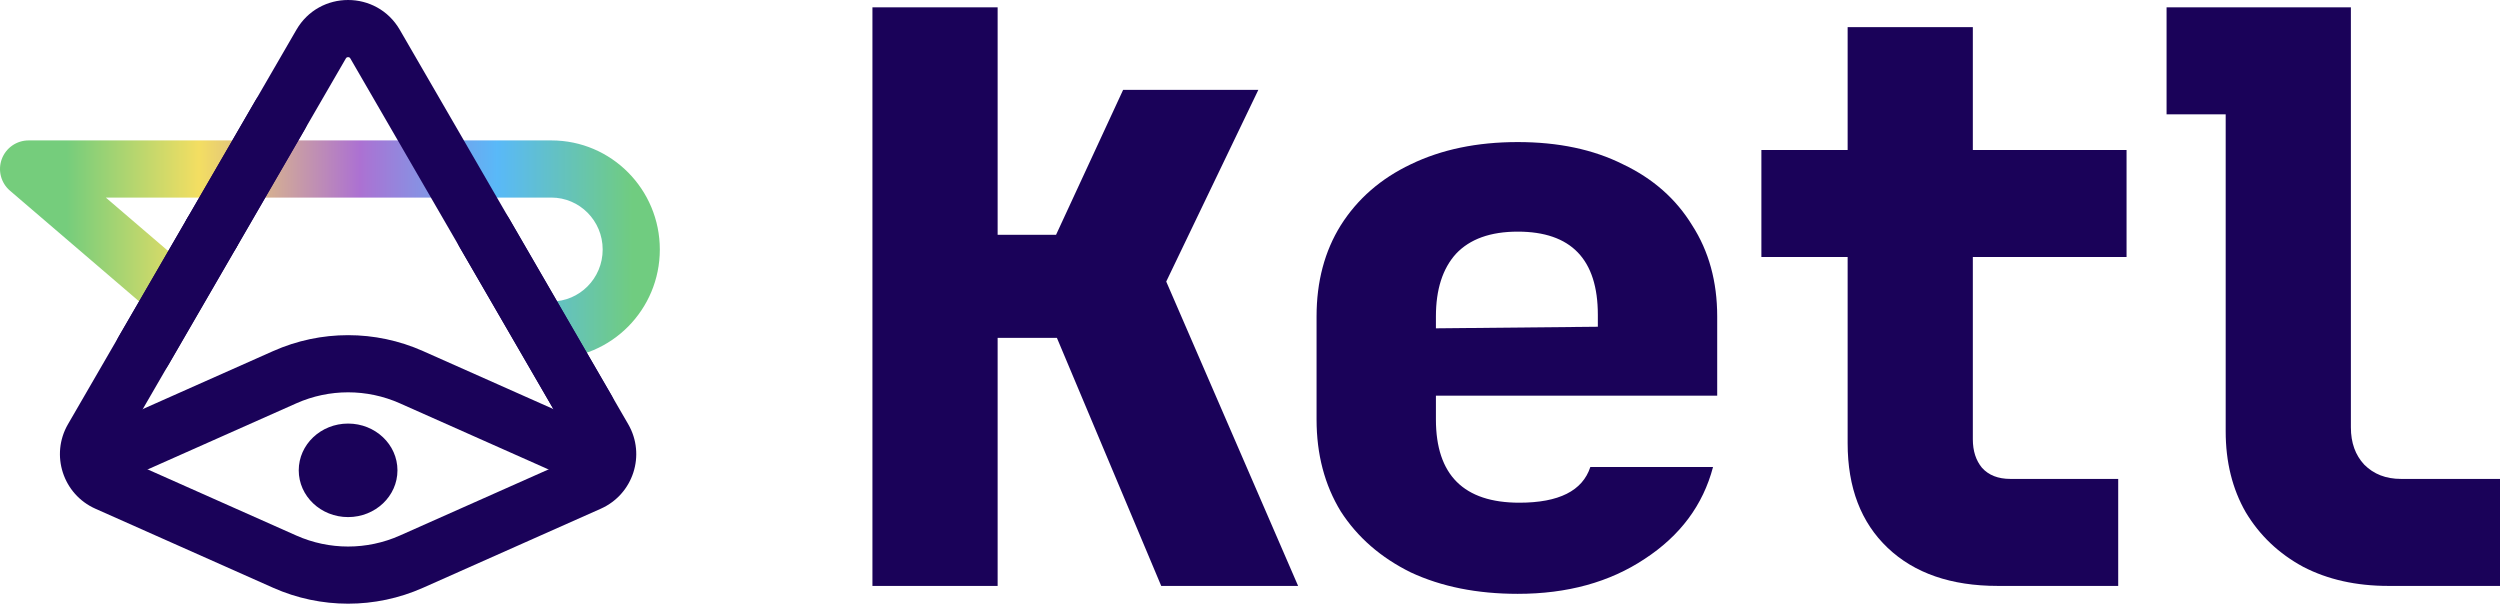
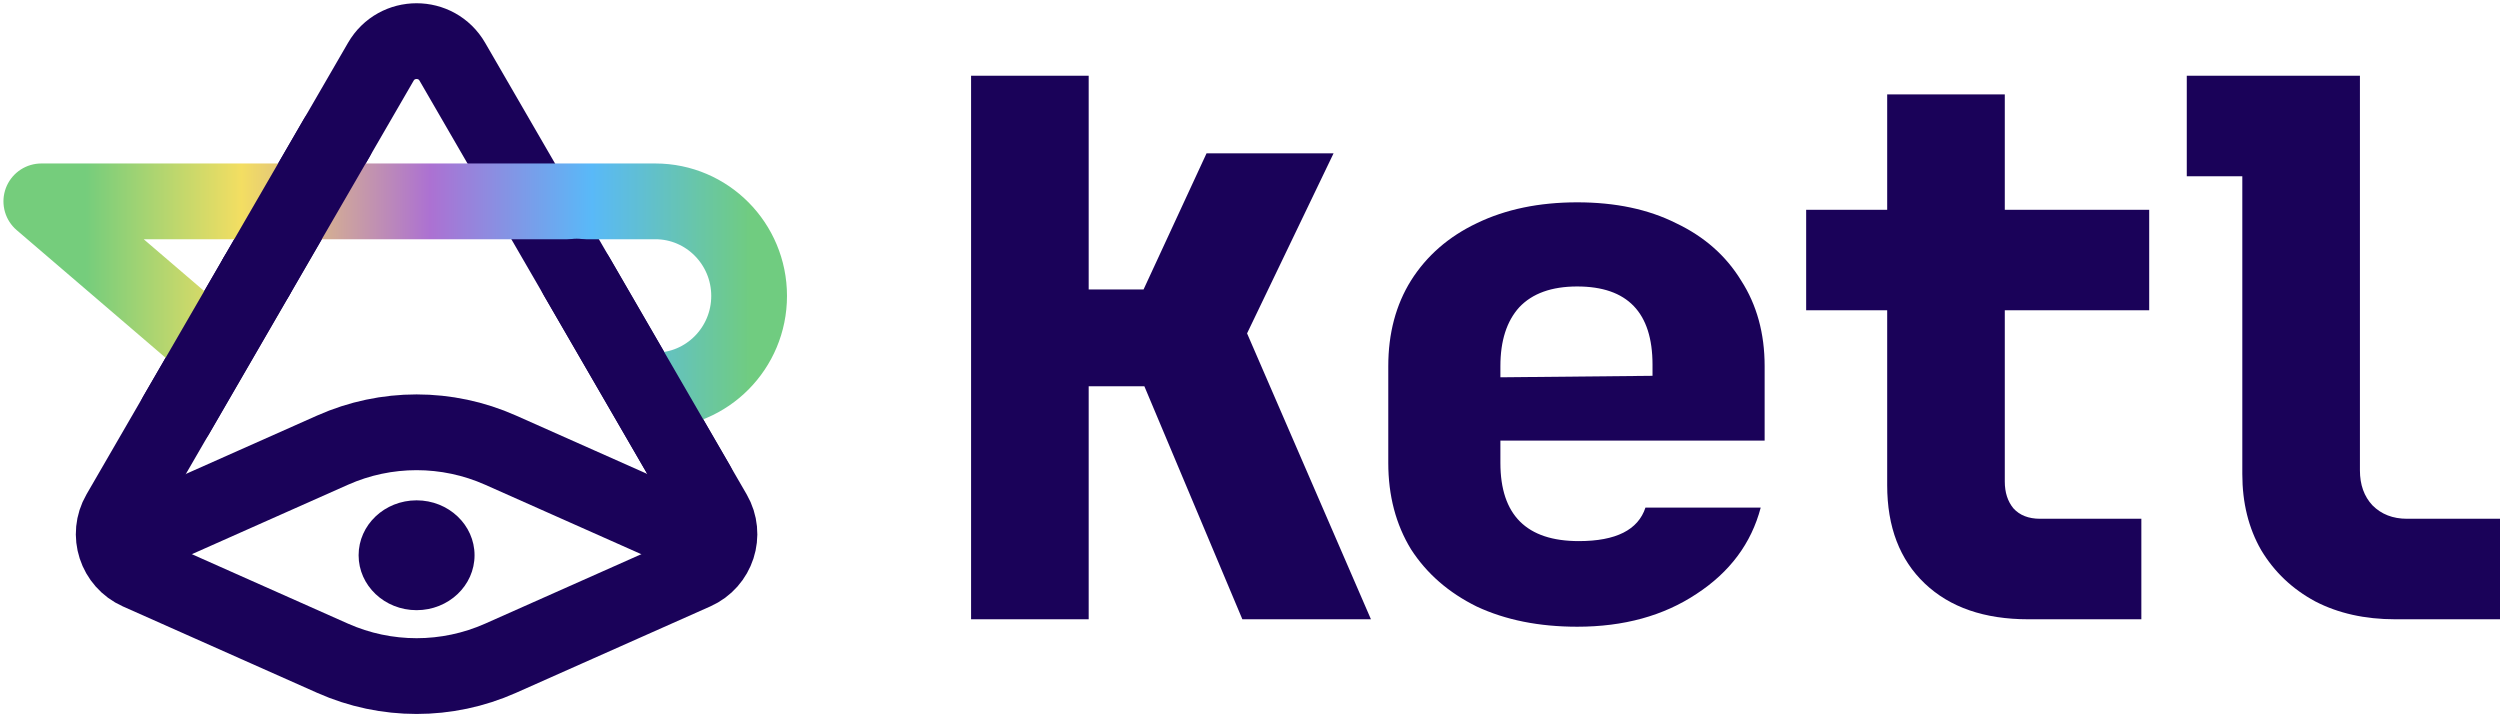
- <svg xmlns="http://www.w3.org/2000/svg" width="341" height="83" viewBox="0 0 341 83" fill="none">
-   <path fill-rule="evenodd" clip-rule="evenodd" d="M0.242 21.699C0.808 20.169 2.267 19.153 3.898 19.153H75.206C83.406 19.153 90 25.846 90 34.035C90 42.225 83.406 48.917 75.206 48.917C73.053 48.917 71.308 47.172 71.308 45.02C71.308 42.867 73.053 41.122 75.206 41.122C79.042 41.122 82.205 37.978 82.205 34.035C82.205 30.092 79.042 26.949 75.206 26.949H14.434L26.277 37.1C27.911 38.501 28.101 40.961 26.7 42.596C25.299 44.23 22.838 44.419 21.204 43.018L1.361 26.01C0.123 24.949 -0.324 23.229 0.242 21.699Z" fill="url(#paint0_linear_2101_229376)" />
-   <path fill-rule="evenodd" clip-rule="evenodd" d="M40.428 4.065C43.567 -1.355 51.393 -1.355 54.532 4.065L85.687 57.859C88.114 62.05 86.372 67.421 81.946 69.39L57.703 80.172C51.195 83.066 43.765 83.066 37.257 80.172L13.014 69.39C8.588 67.421 6.846 62.05 9.274 57.859L40.428 4.065ZM47.299 7.838C47.267 7.856 47.223 7.887 47.174 7.972L16.019 61.766C15.914 61.948 15.989 62.181 16.182 62.267L40.425 73.049C44.916 75.047 50.044 75.047 54.536 73.049L78.779 62.267C78.971 62.181 79.047 61.948 78.941 61.766L47.787 7.972C47.738 7.887 47.694 7.856 47.662 7.838C47.62 7.815 47.557 7.795 47.48 7.795C47.403 7.795 47.341 7.815 47.299 7.838Z" fill="#1a0259" />
-   <path fill-rule="evenodd" clip-rule="evenodd" d="M64.129 28.413C65.992 27.334 68.377 27.97 69.456 29.832L83.407 53.922C84.486 55.785 83.851 58.17 81.988 59.249C80.125 60.328 77.741 59.692 76.662 57.829L62.71 33.739C61.631 31.876 62.267 29.492 64.129 28.413Z" fill="#1a0259" />
-   <path fill-rule="evenodd" clip-rule="evenodd" d="M30.831 28.413C32.694 29.492 33.33 31.876 32.251 33.739L22.95 49.799C21.871 51.662 19.486 52.297 17.624 51.219C15.761 50.14 15.125 47.755 16.204 45.892L25.505 29.832C26.584 27.97 28.969 27.334 30.831 28.413Z" fill="#1a0259" />
-   <path fill-rule="evenodd" clip-rule="evenodd" d="M9.903 64.319C9.029 62.352 9.914 60.048 11.881 59.174L37.257 47.888C43.765 44.993 51.195 44.993 57.703 47.888L83.08 59.174C85.047 60.048 85.932 62.352 85.057 64.319C84.183 66.286 81.879 67.171 79.912 66.296L54.536 55.01C50.044 53.013 44.916 53.013 40.425 55.01L15.049 66.296C13.082 67.171 10.778 66.286 9.903 64.319Z" fill="#1a0259" />
-   <path d="M54.213 64.153C54.213 67.676 51.198 70.531 47.48 70.531C43.762 70.531 40.748 67.676 40.748 64.153C40.748 60.631 43.762 57.775 47.48 57.775C51.198 57.775 54.213 60.631 54.213 64.153Z" fill="#1a0259" />
-   <path fill-rule="evenodd" clip-rule="evenodd" d="M40.133 12.353C41.995 13.431 42.631 15.816 41.552 17.679L32.251 33.739C31.172 35.602 28.788 36.237 26.925 35.158C25.062 34.08 24.427 31.695 25.505 29.832L34.807 13.772C35.885 11.909 38.27 11.274 40.133 12.353Z" fill="#1a0259" />
-   <path d="M119 79.919L119 40.459V1L136.077 1V32.027H144.046L153.192 12.261L171.635 12.261L159.074 38.405L177.062 79.919L158.391 79.919L144.16 46.081H136.077V79.919H119Z" fill="#1a0259" />
-   <path d="M207.017 81C201.476 81 196.618 80.027 192.444 78.081C188.346 76.063 185.158 73.288 182.881 69.757C180.68 66.153 179.579 61.973 179.579 57.216V43.162C179.579 38.405 180.68 34.261 182.881 30.73C185.158 27.126 188.346 24.351 192.444 22.405C196.618 20.387 201.476 19.378 207.017 19.378C212.557 19.378 217.339 20.387 221.361 22.405C225.46 24.351 228.61 27.126 230.811 30.73C233.088 34.261 234.226 38.405 234.226 43.162V53.973L195.859 53.973V57.216C195.859 64.784 199.654 68.568 207.244 68.568C212.633 68.568 215.859 66.946 216.921 63.703H233.657C232.291 68.892 229.179 73.072 224.321 76.243C219.54 79.414 213.771 81 207.017 81ZM195.859 43.162V44.784L217.946 44.568V42.946C217.946 35.378 214.303 31.595 207.017 31.595C203.298 31.595 200.489 32.604 198.592 34.622C196.77 36.64 195.859 39.486 195.859 43.162Z" fill="#1a0259" />
-   <path d="M272.51 79.919C266.135 79.919 261.126 78.189 257.482 74.73C253.839 71.27 252.018 66.513 252.018 60.459V35.054H240.253V20.459L252.018 20.459V3.703L269.095 3.703V20.459L290.062 20.459V35.054H269.095V59.919C269.095 61.505 269.512 62.802 270.347 63.811C271.258 64.82 272.548 65.324 274.218 65.324H288.923V79.919H272.51Z" fill="#1a0259" />
-   <path d="M325.784 79.919C321.382 79.919 317.511 79.054 314.172 77.324C310.832 75.522 308.214 73.036 306.316 69.865C304.495 66.694 303.584 63.018 303.584 58.838V15.595L295.52 15.595V1L320.661 1V58.297C320.661 60.387 321.268 62.081 322.483 63.378C323.773 64.676 325.443 65.324 327.492 65.324H341V79.919H325.784Z" fill="#1a0259" />
+ <svg xmlns="http://www.w3.org/2000/svg" width="363" height="104" viewBox="0 0 363 104" fill="none">
+   <path d="M141 89.919V50.459V11H158.077V42.027H166.046L175.192 22.261H193.635L181.074 48.405L199.062 89.919H180.391L166.16 56.081H158.077V89.919H141Z" fill="#1A0259" />
+   <path d="M229.016 91C223.475 91 218.617 90.027 214.443 88.081C210.345 86.063 207.157 83.288 204.88 79.757C202.679 76.153 201.578 71.973 201.578 67.216V53.162C201.578 48.405 202.679 44.261 204.88 40.73C207.157 37.126 210.345 34.351 214.443 32.405C218.617 30.387 223.475 29.378 229.016 29.378C234.556 29.378 239.338 30.387 243.36 32.405C247.459 34.351 250.609 37.126 252.81 40.73C255.087 44.261 256.225 48.405 256.225 53.162V63.973H217.858V67.216C217.858 74.784 221.653 78.568 229.243 78.568C234.632 78.568 237.858 76.946 238.92 73.703H255.656C254.29 78.892 251.178 83.072 246.32 86.243C241.539 89.414 235.77 91 229.016 91ZM217.858 53.162V54.784L239.945 54.568V52.946C239.945 45.378 236.302 41.595 229.016 41.595C225.297 41.595 222.488 42.604 220.591 44.622C218.769 46.64 217.858 49.486 217.858 53.162Z" fill="#1A0259" />
+   <path d="M294.511 89.919C288.136 89.919 283.127 88.189 279.483 84.73C275.84 81.27 274.019 76.513 274.019 70.459V45.054H262.254V30.459H274.019V13.703H291.096V30.459H312.063V45.054H291.096V69.919C291.096 71.504 291.513 72.802 292.348 73.811C293.259 74.82 294.549 75.324 296.219 75.324H310.924V89.919H294.511Z" fill="#1A0259" />
+   <path d="M347.784 89.919C343.382 89.919 339.511 89.054 336.172 87.324C332.832 85.522 330.214 83.036 328.316 79.865C326.495 76.694 325.584 73.018 325.584 68.838V25.595H317.52V11H342.661V68.297C342.661 70.387 343.268 72.081 344.483 73.378C345.773 74.676 347.443 75.324 349.492 75.324H363V89.919H347.784Z" fill="#1A0259" />
+   <path d="M103.655 74.537L65.68 8.965C63.369 4.974 57.607 4.974 55.296 8.965L17.32 74.537C15.533 77.623 16.816 81.577 20.074 83.026L48.297 95.578C56.058 99.03 64.918 99.03 72.679 95.578L100.902 83.026C104.16 81.577 105.443 77.623 103.655 74.537Z" stroke="#1A0259" stroke-width="11" stroke-linecap="round" stroke-linejoin="round" />
+   <path d="M95.149 56.702C102.673 56.702 108.772 50.553 108.772 42.969C108.772 35.385 102.673 29.237 95.149 29.237H6L30.807 50.5" stroke="url(#paint0_linear_301_270)" stroke-width="11" stroke-linecap="round" stroke-linejoin="round" />
+   <path d="M83.742 40.156L95.371 60.234L101.185 70.273" stroke="#1A0259" stroke-width="11" stroke-linecap="round" stroke-linejoin="round" />
+   <path d="M37.232 40.156L25.604 60.234" stroke="#1A0259" stroke-width="11" stroke-linecap="round" stroke-linejoin="round" />
+   <path d="M103.014 78.85L72.678 65.358C64.918 61.906 56.057 61.906 48.296 65.358L17.961 78.85" stroke="#1A0259" stroke-width="11" stroke-linecap="round" stroke-linejoin="round" />
+   <ellipse cx="60.487" cy="80.623" rx="8.417" ry="7.974" fill="#1A0259" />
+   <path d="M37.228 40.156L48.857 20.078" stroke="#1A0259" stroke-width="11" stroke-linecap="round" stroke-linejoin="round" />
  <defs>
-     <linearGradient id="paint0_linear_2101_229376" x1="9.051" y1="20.001" x2="86.299" y2="20.001" gradientUnits="userSpaceOnUse">
+     <linearGradient id="paint0_linear_301_270" x1="12.442" y1="25.469" x2="109.018" y2="25.469" gradientUnits="userSpaceOnUse">
      <stop stop-color="#75CD7C" />
      <stop offset="0.234" stop-color="#F3DE62" />
      <stop offset="0.518" stop-color="#AC71D2" />
      <stop offset="0.761" stop-color="#59B9F8" />
      <stop offset="1" stop-color="#70CC80" />
    </linearGradient>
  </defs>
</svg>
